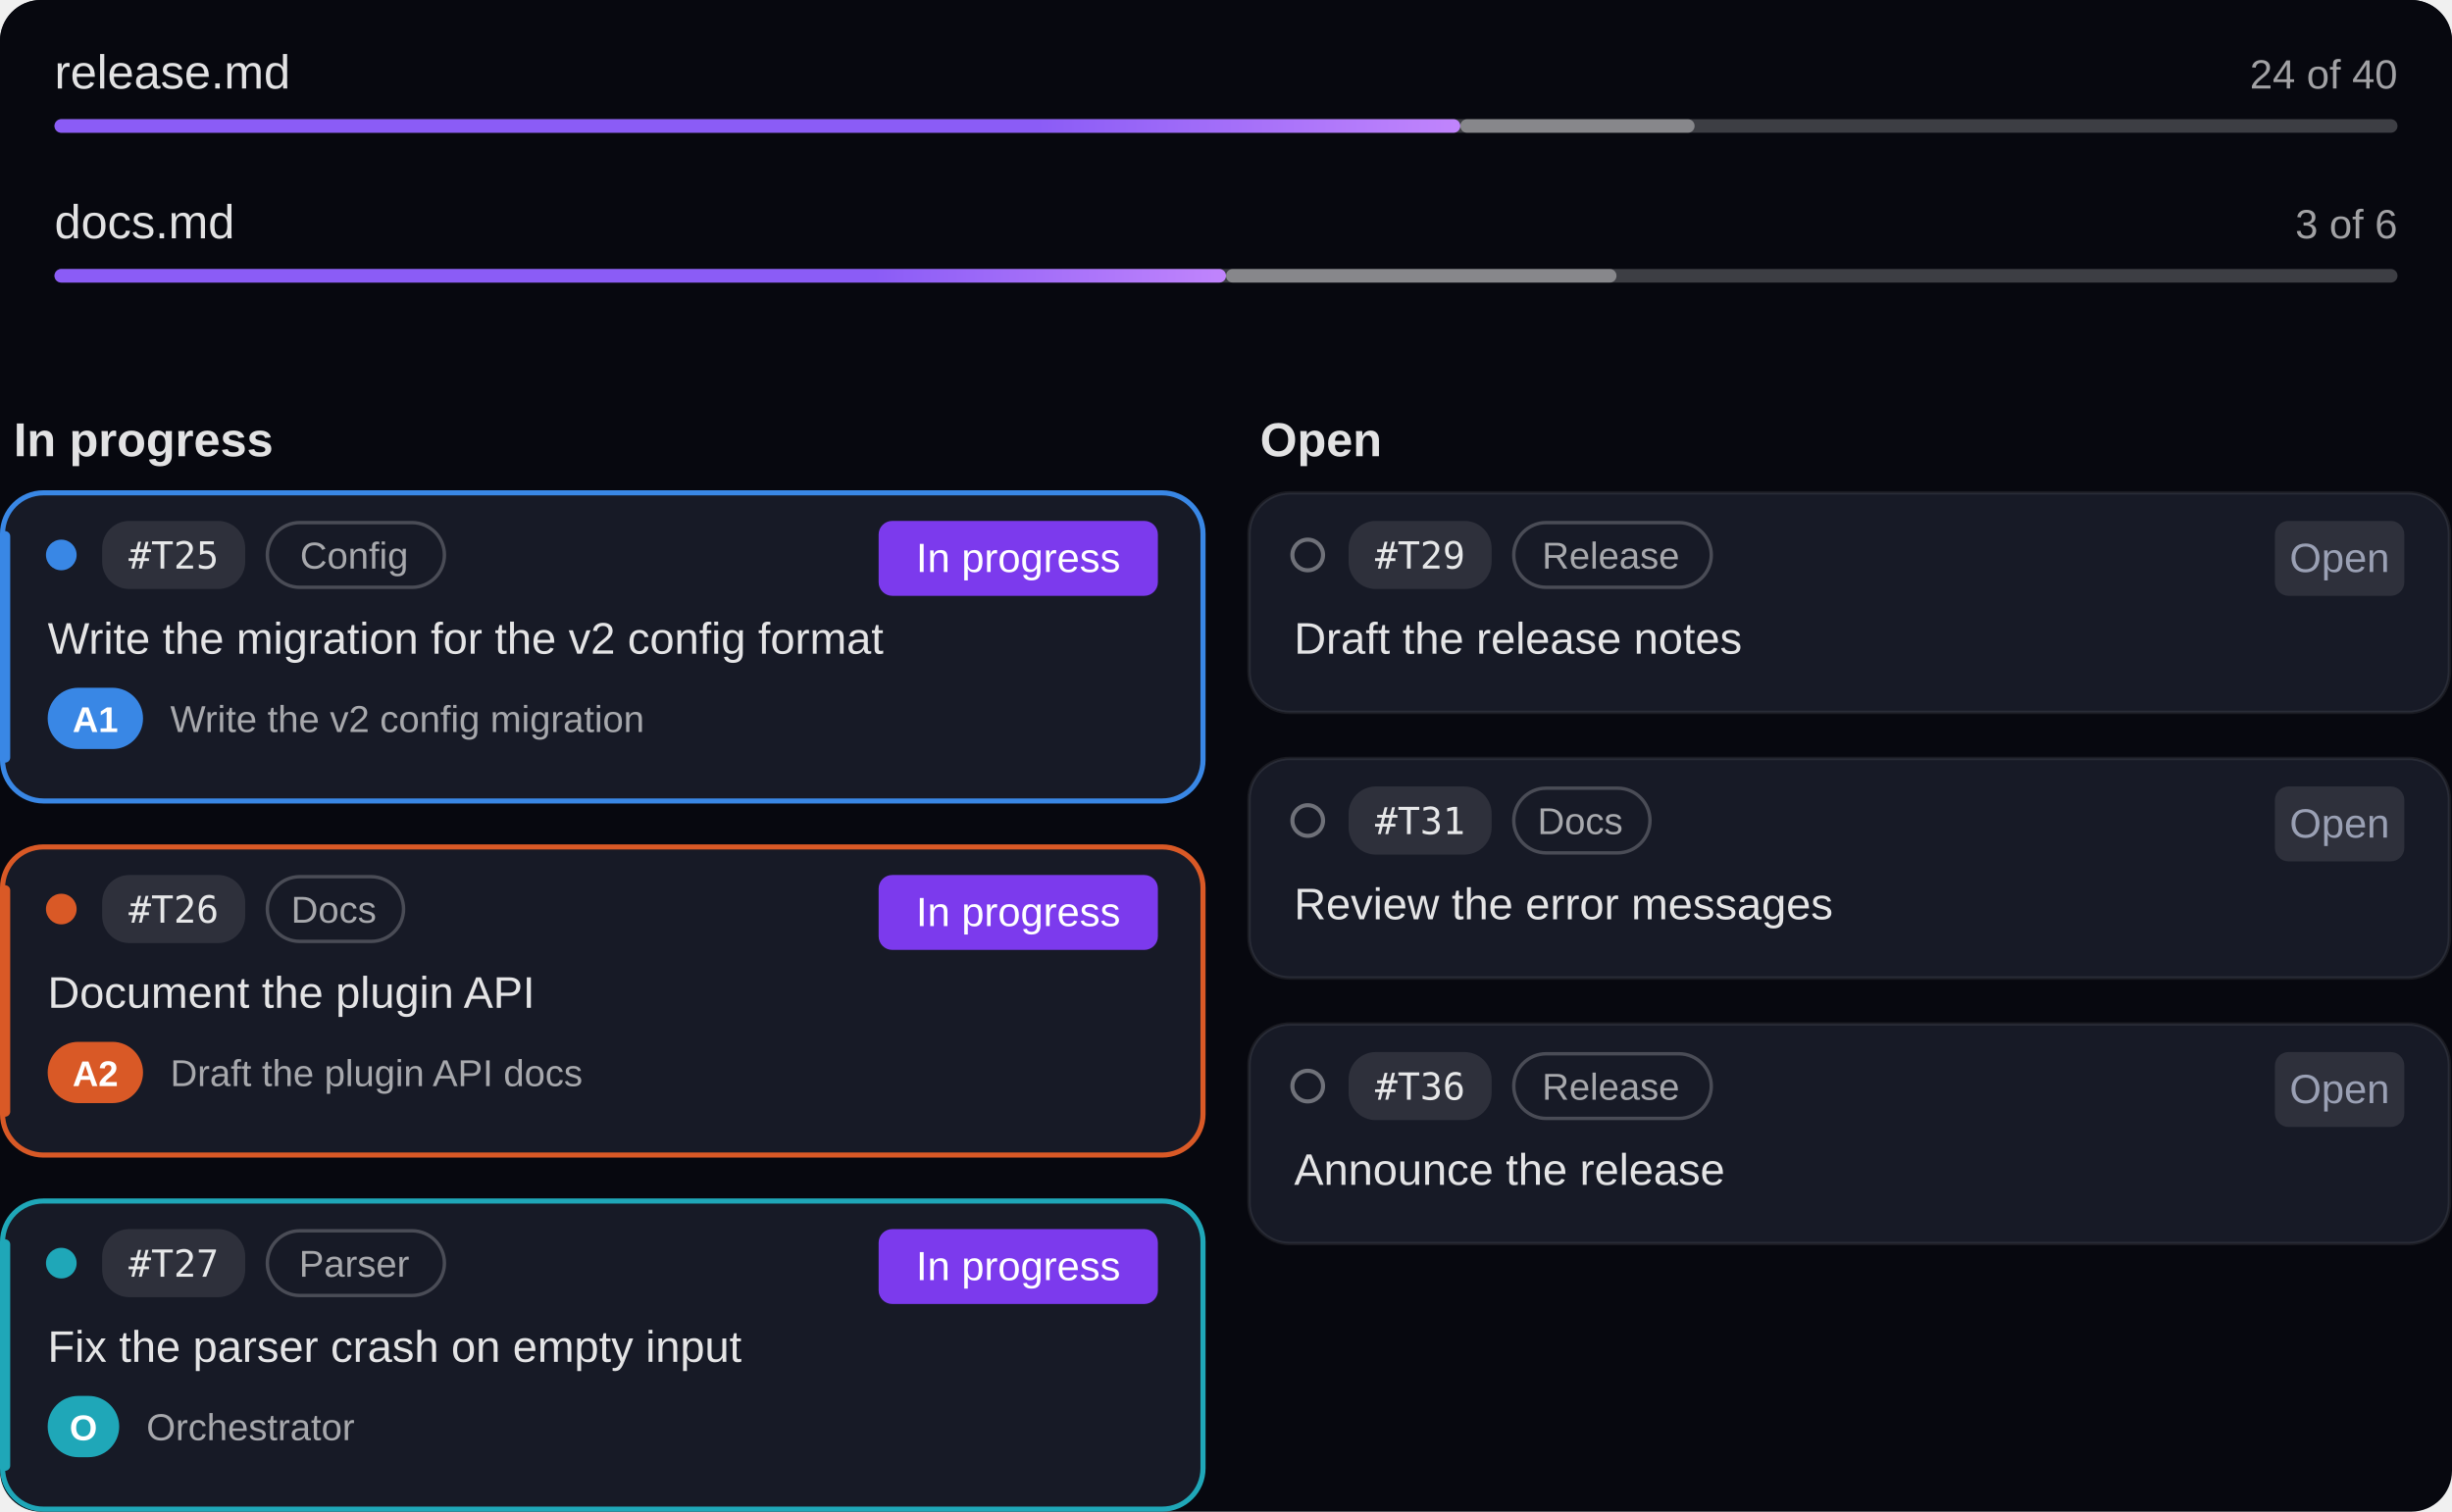
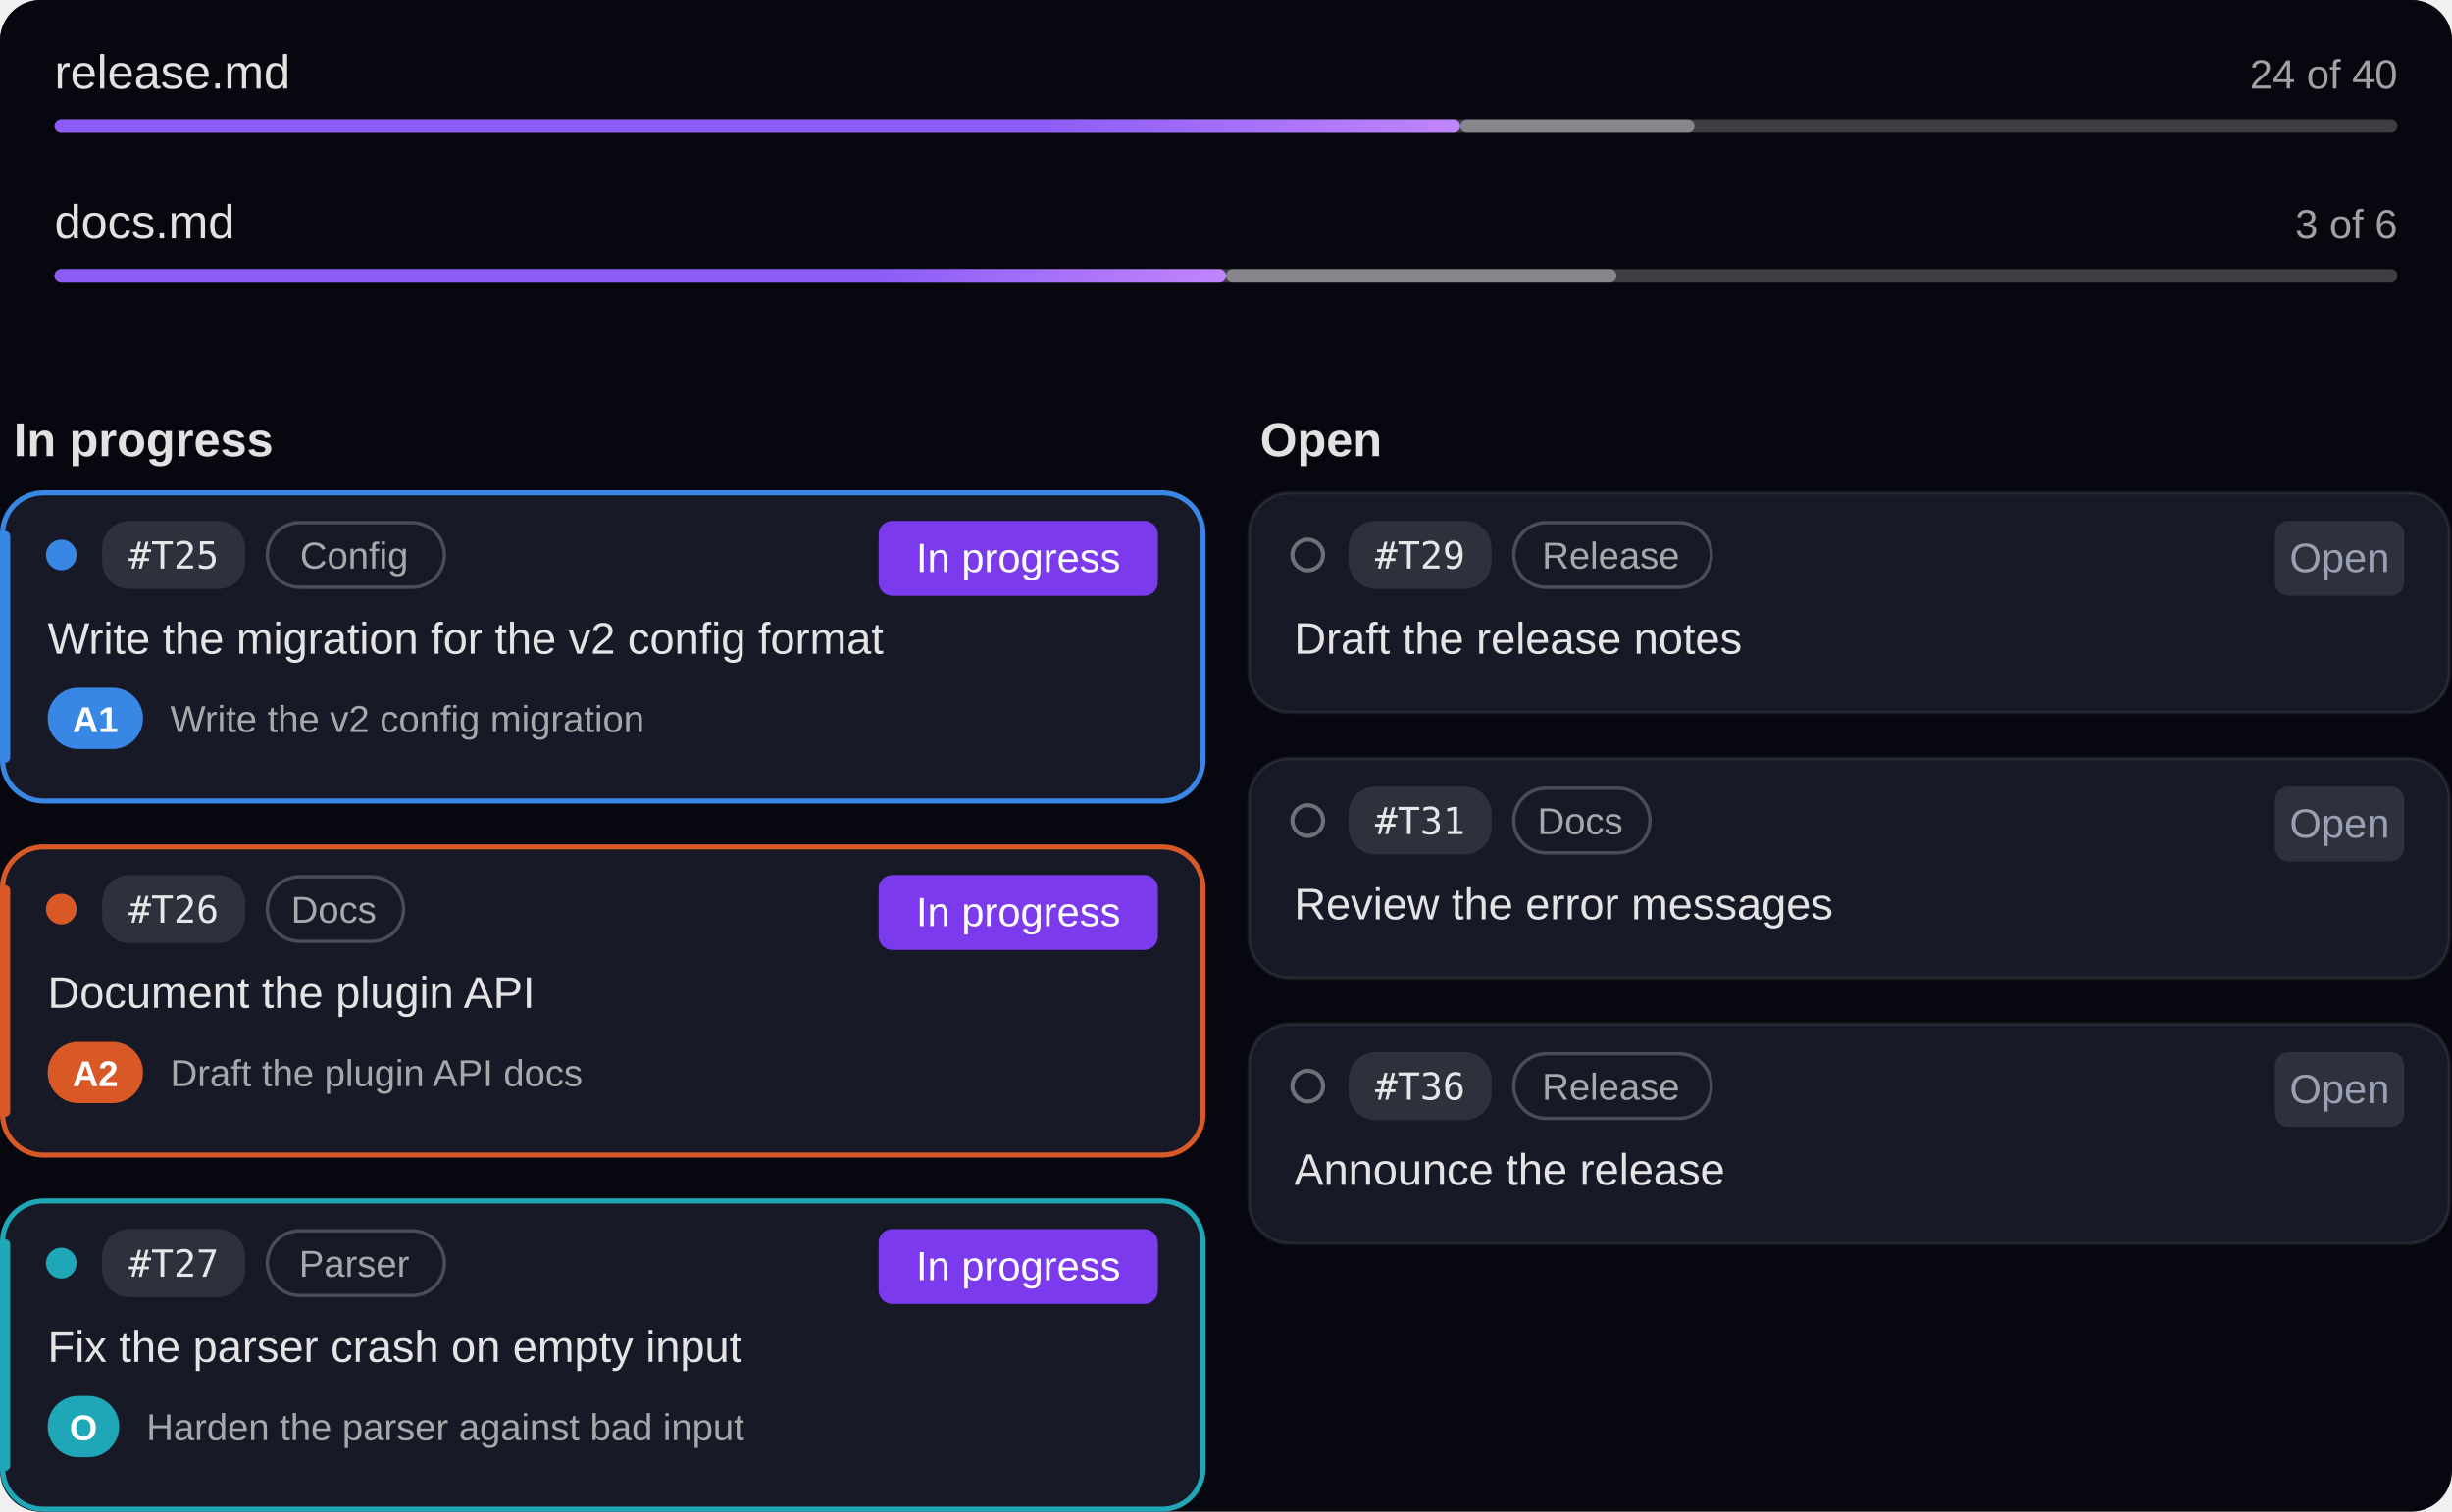
<svg xmlns="http://www.w3.org/2000/svg" width="720" height="444" viewBox="0 0 720 444">
  <rect width="720" height="444" rx="12" fill="#07080F" />
  <svg x="0" y="0" width="720" height="104" viewBox="0 0 720 104" role="img" aria-label="release.md: 24 of 40 done; docs.md: 3 of 6 done">
    <defs>
      <linearGradient id="progress" x1="0" x2="1">
        <stop offset="0.7" stop-color="#8B5CF6" />
        <stop offset="1" stop-color="#C084FC" />
      </linearGradient>
    </defs>
    <style>
text{font-family:"Instrument Sans","Helvetica Neue",Arial,sans-serif;font-variant-numeric:tabular-nums;-webkit-font-smoothing:antialiased}
.mono{font-family:"Fragment Mono",ui-monospace,Menlo,monospace}
.blink{animation:blink 1.2s steps(1,end) infinite}
@keyframes blink{50%{opacity:.25}}
.pulse{animation:pulse 1.2s cubic-bezier(0,0,.2,1) infinite;transform-box:fill-box;transform-origin:center}
@keyframes pulse{0%{opacity:.6;transform:scale(1)}100%{opacity:0;transform:scale(2.4)}}
@media (prefers-reduced-motion:reduce){.blink,.pulse{animation:none}.pulse{opacity:0}}
@media (prefers-color-scheme:light){[fill="#07080F"]{fill:#FFFFFF}[stroke="#07080F"]{stroke:#FFFFFF}[fill="rgba(255,255,255,.88)"]{fill:#10131C}[fill="rgba(255,255,255,.62)"]{fill:#5A6072}[fill="rgba(255,255,255,.38)"]{fill:rgba(16,19,28,.45)}[stroke="rgba(255,255,255,.38)"]{stroke:rgba(16,19,28,.45)}[fill="rgba(255,255,255,.22)"]{fill:rgba(16,19,28,.12)}[stroke="rgba(255,255,255,.22)"]{stroke:rgba(16,19,28,.12)}[stroke="rgba(255,255,255,.08)"]{stroke:rgba(16,19,28,.08)}[fill="rgba(255,255,255,.1)"]{fill:rgba(16,19,28,.06)}[stroke="rgba(255,255,255,.6)"]{stroke:rgba(16,19,28,.35)}[fill="#171A26"]{fill:#F1F3F8}[fill="#1E2233"]{fill:#E1E4EE}[fill="#10303B"]{fill:#DDF6FB}[fill="#9AA0B4"]{fill:#6B7186}[stroke="#FFFFFF"]{stroke:#10131C}[stroke="#9AA0B4"]{stroke:#6B7186}[fill="#FB923C"]{fill:#B83C0B}[fill="rgba(251,146,60,.16)"]{fill:#FFEDE3}[fill="#34D399"]{fill:#047857}[fill="#22D3EE"]{fill:#0E7490}rect[fill="#07080F"]{stroke:rgba(16,19,28,.12);stroke-width:2}}

</style>
    <rect width="720" height="104" rx="12" fill="#07080F" />
    <text x="16" y="26" fill="rgba(255,255,255,.88)" font-size="14" font-weight="500">release.md</text>
    <text x="704" y="26" text-anchor="end" fill="rgba(255,255,255,.62)" font-size="12">24 of 40</text>
    <rect x="16" y="35" width="688" height="4" rx="2" fill="rgba(255,255,255,.22)" />
    <rect x="428.8" y="35" width="68.8" height="4" rx="2" fill="rgba(255,255,255,.38)" />
    <rect x="16" y="35" width="412.8" height="4" rx="2" fill="url(#progress)" />
    <text x="16" y="70" fill="rgba(255,255,255,.88)" font-size="14" font-weight="500">docs.md</text>
    <text x="704" y="70" text-anchor="end" fill="rgba(255,255,255,.62)" font-size="12">3 of 6</text>
    <rect x="16" y="79" width="688" height="4" rx="2" fill="rgba(255,255,255,.22)" />
    <rect x="360" y="79" width="114.667" height="4" rx="2" fill="rgba(255,255,255,.38)" />
    <rect x="16" y="79" width="344" height="4" rx="2" fill="url(#progress)" />
  </svg>
  <text x="4" y="134" font-family="&quot;Instrument Sans&quot;,&quot;Helvetica Neue&quot;,Arial,sans-serif" font-size="14" font-weight="600" fill="rgba(255,255,255,.88)">In progress</text>
  <svg x="0" y="144" width="354" height="92" viewBox="0 0 354 92" role="img" aria-label="In progress: Write the migration for the v2 config format">
    <style>
text{font-family:"Instrument Sans","Helvetica Neue",Arial,sans-serif;font-variant-numeric:tabular-nums;-webkit-font-smoothing:antialiased}
.mono{font-family:"Fragment Mono",ui-monospace,Menlo,monospace}
@media (prefers-color-scheme:light){[fill="#07080F"]{fill:#FFFFFF}[stroke="#07080F"]{stroke:#FFFFFF}[fill="rgba(255,255,255,.88)"]{fill:#10131C}[fill="rgba(255,255,255,.62)"]{fill:#5A6072}[fill="rgba(255,255,255,.38)"]{fill:rgba(16,19,28,.45)}[stroke="rgba(255,255,255,.38)"]{stroke:rgba(16,19,28,.45)}[fill="rgba(255,255,255,.22)"]{fill:rgba(16,19,28,.12)}[stroke="rgba(255,255,255,.22)"]{stroke:rgba(16,19,28,.12)}[stroke="rgba(255,255,255,.08)"]{stroke:rgba(16,19,28,.08)}[fill="rgba(255,255,255,.1)"]{fill:rgba(16,19,28,.06)}[stroke="rgba(255,255,255,.6)"]{stroke:rgba(16,19,28,.35)}[fill="#171A26"]{fill:#F1F3F8}[fill="#1E2233"]{fill:#E1E4EE}[fill="#10303B"]{fill:#DDF6FB}[fill="#9AA0B4"]{fill:#6B7186}[stroke="#FFFFFF"]{stroke:#10131C}[stroke="#9AA0B4"]{stroke:#6B7186}[fill="#FB923C"]{fill:#B83C0B}[fill="rgba(251,146,60,.16)"]{fill:#FFEDE3}[fill="#34D399"]{fill:#047857}[fill="#22D3EE"]{fill:#0E7490}rect[fill="#07080F"]{stroke:rgba(16,19,28,.12);stroke-width:2}}
.c5k0{animation:c5k0 1.2s steps(1,end) infinite}@keyframes c5k0{0.00%{fill:#3987e5;opacity:1}50.00%{fill:#3987e5;opacity:.25}}
@media (prefers-reduced-motion:reduce){.c5k0{animation:none}}
</style>
    <rect x="0.75" y="0.75" width="352.5" height="90.5" rx="12" fill="#171A26" stroke="#3987e5" stroke-width="1.5" />
    <rect x="0" y="12" width="3" height="68" rx="1.5" fill="#3987e5" />
    <circle cx="18" cy="19" r="4.5" fill="#3987e5" class="c5k0" />
    <rect x="258" y="9" width="82" height="22" rx="4" fill="#7C3AED" />
    <text x="299" y="24" text-anchor="middle" fill="#FFFFFF" font-size="12" font-weight="500">In progress</text>
    <rect x="30" y="9" width="42" height="20" rx="8" fill="rgba(255,255,255,.1)" />
    <text x="51" y="23" text-anchor="middle" fill="rgba(255,255,255,.88)" font-size="11" class="mono">#T25</text>
    <rect x="78.5" y="9.5" width="52" height="19" rx="9.5" fill="none" stroke="rgba(255,255,255,.22)" />
    <text x="104" y="23" text-anchor="middle" fill="rgba(255,255,255,.62)" font-size="11" font-weight="500">Config</text>
    <text x="14" y="48" fill="rgba(255,255,255,.88)" font-size="13">
      <tspan x="14" dy="0">Write the migration for the v2 config format</tspan>
    </text>
    <rect x="14" y="58" width="28" height="18" rx="9" fill="#3987e5" />
    <text x="28" y="71" text-anchor="middle" fill="#FFFFFF" font-size="10.5" font-weight="700">A1</text>
    <text x="50" y="71" fill="rgba(255,255,255,.62)" font-size="11">Write the v2 config migration</text>
  </svg>
  <svg x="0" y="248" width="354" height="92" viewBox="0 0 354 92" role="img" aria-label="In progress: Document the plugin API">
    <style>
text{font-family:"Instrument Sans","Helvetica Neue",Arial,sans-serif;font-variant-numeric:tabular-nums;-webkit-font-smoothing:antialiased}
.mono{font-family:"Fragment Mono",ui-monospace,Menlo,monospace}
@media (prefers-color-scheme:light){[fill="#07080F"]{fill:#FFFFFF}[stroke="#07080F"]{stroke:#FFFFFF}[fill="rgba(255,255,255,.88)"]{fill:#10131C}[fill="rgba(255,255,255,.62)"]{fill:#5A6072}[fill="rgba(255,255,255,.38)"]{fill:rgba(16,19,28,.45)}[stroke="rgba(255,255,255,.38)"]{stroke:rgba(16,19,28,.45)}[fill="rgba(255,255,255,.22)"]{fill:rgba(16,19,28,.12)}[stroke="rgba(255,255,255,.22)"]{stroke:rgba(16,19,28,.12)}[stroke="rgba(255,255,255,.08)"]{stroke:rgba(16,19,28,.08)}[fill="rgba(255,255,255,.1)"]{fill:rgba(16,19,28,.06)}[stroke="rgba(255,255,255,.6)"]{stroke:rgba(16,19,28,.35)}[fill="#171A26"]{fill:#F1F3F8}[fill="#1E2233"]{fill:#E1E4EE}[fill="#10303B"]{fill:#DDF6FB}[fill="#9AA0B4"]{fill:#6B7186}[stroke="#FFFFFF"]{stroke:#10131C}[stroke="#9AA0B4"]{stroke:#6B7186}[fill="#FB923C"]{fill:#B83C0B}[fill="rgba(251,146,60,.16)"]{fill:#FFEDE3}[fill="#34D399"]{fill:#047857}[fill="#22D3EE"]{fill:#0E7490}rect[fill="#07080F"]{stroke:rgba(16,19,28,.12);stroke-width:2}}
.c6k0{animation:c6k0 1.2s steps(1,end) infinite}@keyframes c6k0{0.00%{fill:#d95926;opacity:1}50.00%{fill:#d95926;opacity:.25}}
@media (prefers-reduced-motion:reduce){.c6k0{animation:none}}
</style>
    <rect x="0.75" y="0.75" width="352.5" height="90.5" rx="12" fill="#171A26" stroke="#d95926" stroke-width="1.5" />
    <rect x="0" y="12" width="3" height="68" rx="1.5" fill="#d95926" />
    <circle cx="18" cy="19" r="4.5" fill="#d95926" class="c6k0" />
    <rect x="258" y="9" width="82" height="22" rx="4" fill="#7C3AED" />
    <text x="299" y="24" text-anchor="middle" fill="#FFFFFF" font-size="12" font-weight="500">In progress</text>
    <rect x="30" y="9" width="42" height="20" rx="8" fill="rgba(255,255,255,.1)" />
    <text x="51" y="23" text-anchor="middle" fill="rgba(255,255,255,.88)" font-size="11" class="mono">#T26</text>
    <rect x="78.5" y="9.5" width="40" height="19" rx="9.5" fill="none" stroke="rgba(255,255,255,.22)" />
    <text x="98" y="23" text-anchor="middle" fill="rgba(255,255,255,.62)" font-size="11" font-weight="500">Docs</text>
    <text x="14" y="48" fill="rgba(255,255,255,.88)" font-size="13">
      <tspan x="14" dy="0">Document the plugin API</tspan>
    </text>
    <rect x="14" y="58" width="28" height="18" rx="9" fill="#d95926" />
    <text x="28" y="71" text-anchor="middle" fill="#FFFFFF" font-size="10.5" font-weight="700">A2</text>
    <text x="50" y="71" fill="rgba(255,255,255,.62)" font-size="11">Draft the plugin API docs</text>
  </svg>
  <svg x="0" y="352" width="354" height="92" viewBox="0 0 354 92" role="img" aria-label="In progress: Fix the parser crash on empty input">
    <style>
text{font-family:"Instrument Sans","Helvetica Neue",Arial,sans-serif;font-variant-numeric:tabular-nums;-webkit-font-smoothing:antialiased}
.mono{font-family:"Fragment Mono",ui-monospace,Menlo,monospace}
@media (prefers-color-scheme:light){[fill="#07080F"]{fill:#FFFFFF}[stroke="#07080F"]{stroke:#FFFFFF}[fill="rgba(255,255,255,.88)"]{fill:#10131C}[fill="rgba(255,255,255,.62)"]{fill:#5A6072}[fill="rgba(255,255,255,.38)"]{fill:rgba(16,19,28,.45)}[stroke="rgba(255,255,255,.38)"]{stroke:rgba(16,19,28,.45)}[fill="rgba(255,255,255,.22)"]{fill:rgba(16,19,28,.12)}[stroke="rgba(255,255,255,.22)"]{stroke:rgba(16,19,28,.12)}[stroke="rgba(255,255,255,.08)"]{stroke:rgba(16,19,28,.08)}[fill="rgba(255,255,255,.1)"]{fill:rgba(16,19,28,.06)}[stroke="rgba(255,255,255,.6)"]{stroke:rgba(16,19,28,.35)}[fill="#171A26"]{fill:#F1F3F8}[fill="#1E2233"]{fill:#E1E4EE}[fill="#10303B"]{fill:#DDF6FB}[fill="#9AA0B4"]{fill:#6B7186}[stroke="#FFFFFF"]{stroke:#10131C}[stroke="#9AA0B4"]{stroke:#6B7186}[fill="#FB923C"]{fill:#B83C0B}[fill="rgba(251,146,60,.16)"]{fill:#FFEDE3}[fill="#34D399"]{fill:#047857}[fill="#22D3EE"]{fill:#0E7490}rect[fill="#07080F"]{stroke:rgba(16,19,28,.12);stroke-width:2}}
.c7k0{animation:c7k0 1.2s steps(1,end) infinite}@keyframes c7k0{0.00%{fill:#1fa7b8;opacity:1}50.00%{fill:#1fa7b8;opacity:.25}}
@media (prefers-reduced-motion:reduce){.c7k0{animation:none}}
</style>
    <rect x="0.75" y="0.75" width="352.5" height="90.5" rx="12" fill="#171A26" stroke="#1fa7b8" stroke-width="1.5" />
    <rect x="0" y="12" width="3" height="68" rx="1.5" fill="#1fa7b8" />
    <circle cx="18" cy="19" r="4.5" fill="#1fa7b8" class="c7k0" />
    <rect x="258" y="9" width="82" height="22" rx="4" fill="#7C3AED" />
    <text x="299" y="24" text-anchor="middle" fill="#FFFFFF" font-size="12" font-weight="500">In progress</text>
    <rect x="30" y="9" width="42" height="20" rx="8" fill="rgba(255,255,255,.1)" />
    <text x="51" y="23" text-anchor="middle" fill="rgba(255,255,255,.88)" font-size="11" class="mono">#T27</text>
    <rect x="78.5" y="9.5" width="52" height="19" rx="9.5" fill="none" stroke="rgba(255,255,255,.22)" />
    <text x="104" y="23" text-anchor="middle" fill="rgba(255,255,255,.62)" font-size="11" font-weight="500">Parser</text>
    <text x="14" y="48" fill="rgba(255,255,255,.88)" font-size="13">
      <tspan x="14" dy="0">Fix the parser crash on empty input</tspan>
    </text>
    <rect x="14" y="58" width="21" height="18" rx="9" fill="#1fa7b8" />
    <text x="24.5" y="71" text-anchor="middle" fill="#FFFFFF" font-size="10.5" font-weight="700">O</text>
-     <text x="43" y="71" fill="rgba(255,255,255,.62)" font-size="11">Orchestrator</text>
+     <text x="43" y="71" fill="rgba(255,255,255,.62)" font-size="11">Harden the parser against bad input</text>
  </svg>
  <text x="370" y="134" font-family="&quot;Instrument Sans&quot;,&quot;Helvetica Neue&quot;,Arial,sans-serif" font-size="14" font-weight="600" fill="rgba(255,255,255,.88)">Open</text>
  <svg x="366" y="144" width="354" height="66" viewBox="0 0 354 66" role="img" aria-label="Open: Draft the release notes">
    <style>
text{font-family:"Instrument Sans","Helvetica Neue",Arial,sans-serif;font-variant-numeric:tabular-nums;-webkit-font-smoothing:antialiased}
.mono{font-family:"Fragment Mono",ui-monospace,Menlo,monospace}
@media (prefers-color-scheme:light){[fill="#07080F"]{fill:#FFFFFF}[stroke="#07080F"]{stroke:#FFFFFF}[fill="rgba(255,255,255,.88)"]{fill:#10131C}[fill="rgba(255,255,255,.62)"]{fill:#5A6072}[fill="rgba(255,255,255,.38)"]{fill:rgba(16,19,28,.45)}[stroke="rgba(255,255,255,.38)"]{stroke:rgba(16,19,28,.45)}[fill="rgba(255,255,255,.22)"]{fill:rgba(16,19,28,.12)}[stroke="rgba(255,255,255,.22)"]{stroke:rgba(16,19,28,.12)}[stroke="rgba(255,255,255,.08)"]{stroke:rgba(16,19,28,.08)}[fill="rgba(255,255,255,.1)"]{fill:rgba(16,19,28,.06)}[stroke="rgba(255,255,255,.6)"]{stroke:rgba(16,19,28,.35)}[fill="#171A26"]{fill:#F1F3F8}[fill="#1E2233"]{fill:#E1E4EE}[fill="#10303B"]{fill:#DDF6FB}[fill="#9AA0B4"]{fill:#6B7186}[stroke="#FFFFFF"]{stroke:#10131C}[stroke="#9AA0B4"]{stroke:#6B7186}[fill="#FB923C"]{fill:#B83C0B}[fill="rgba(251,146,60,.16)"]{fill:#FFEDE3}[fill="#34D399"]{fill:#047857}[fill="#22D3EE"]{fill:#0E7490}rect[fill="#07080F"]{stroke:rgba(16,19,28,.12);stroke-width:2}}

</style>
    <rect x="0.75" y="0.75" width="352.5" height="64.5" rx="12" fill="#171A26" stroke="rgba(255,255,255,.08)" stroke-width="1" />
    <circle cx="18" cy="19" r="4.5" fill="none" stroke="rgba(255,255,255,.38)" stroke-width="1.2" />
    <rect x="302" y="9" width="38" height="22" rx="4" fill="rgba(255,255,255,.1)" />
    <text x="321" y="24" text-anchor="middle" fill="#9AA0B4" font-size="12" font-weight="500">Open</text>
    <rect x="30" y="9" width="42" height="20" rx="8" fill="rgba(255,255,255,.1)" />
    <text x="51" y="23" text-anchor="middle" fill="rgba(255,255,255,.88)" font-size="11" class="mono">#T29</text>
    <rect x="78.5" y="9.5" width="58" height="19" rx="9.5" fill="none" stroke="rgba(255,255,255,.22)" />
    <text x="107" y="23" text-anchor="middle" fill="rgba(255,255,255,.62)" font-size="11" font-weight="500">Release</text>
    <text x="14" y="48" fill="rgba(255,255,255,.88)" font-size="13">
      <tspan x="14" dy="0">Draft the release notes</tspan>
    </text>
  </svg>
  <svg x="366" y="222" width="354" height="66" viewBox="0 0 354 66" role="img" aria-label="Open: Review the error messages">
    <style>
text{font-family:"Instrument Sans","Helvetica Neue",Arial,sans-serif;font-variant-numeric:tabular-nums;-webkit-font-smoothing:antialiased}
.mono{font-family:"Fragment Mono",ui-monospace,Menlo,monospace}
@media (prefers-color-scheme:light){[fill="#07080F"]{fill:#FFFFFF}[stroke="#07080F"]{stroke:#FFFFFF}[fill="rgba(255,255,255,.88)"]{fill:#10131C}[fill="rgba(255,255,255,.62)"]{fill:#5A6072}[fill="rgba(255,255,255,.38)"]{fill:rgba(16,19,28,.45)}[stroke="rgba(255,255,255,.38)"]{stroke:rgba(16,19,28,.45)}[fill="rgba(255,255,255,.22)"]{fill:rgba(16,19,28,.12)}[stroke="rgba(255,255,255,.22)"]{stroke:rgba(16,19,28,.12)}[stroke="rgba(255,255,255,.08)"]{stroke:rgba(16,19,28,.08)}[fill="rgba(255,255,255,.1)"]{fill:rgba(16,19,28,.06)}[stroke="rgba(255,255,255,.6)"]{stroke:rgba(16,19,28,.35)}[fill="#171A26"]{fill:#F1F3F8}[fill="#1E2233"]{fill:#E1E4EE}[fill="#10303B"]{fill:#DDF6FB}[fill="#9AA0B4"]{fill:#6B7186}[stroke="#FFFFFF"]{stroke:#10131C}[stroke="#9AA0B4"]{stroke:#6B7186}[fill="#FB923C"]{fill:#B83C0B}[fill="rgba(251,146,60,.16)"]{fill:#FFEDE3}[fill="#34D399"]{fill:#047857}[fill="#22D3EE"]{fill:#0E7490}rect[fill="#07080F"]{stroke:rgba(16,19,28,.12);stroke-width:2}}

</style>
    <rect x="0.75" y="0.75" width="352.5" height="64.5" rx="12" fill="#171A26" stroke="rgba(255,255,255,.08)" stroke-width="1" />
    <circle cx="18" cy="19" r="4.5" fill="none" stroke="rgba(255,255,255,.38)" stroke-width="1.2" />
    <rect x="302" y="9" width="38" height="22" rx="4" fill="rgba(255,255,255,.1)" />
    <text x="321" y="24" text-anchor="middle" fill="#9AA0B4" font-size="12" font-weight="500">Open</text>
    <rect x="30" y="9" width="42" height="20" rx="8" fill="rgba(255,255,255,.1)" />
    <text x="51" y="23" text-anchor="middle" fill="rgba(255,255,255,.88)" font-size="11" class="mono">#T31</text>
    <rect x="78.5" y="9.5" width="40" height="19" rx="9.5" fill="none" stroke="rgba(255,255,255,.22)" />
    <text x="98" y="23" text-anchor="middle" fill="rgba(255,255,255,.62)" font-size="11" font-weight="500">Docs</text>
    <text x="14" y="48" fill="rgba(255,255,255,.88)" font-size="13">
      <tspan x="14" dy="0">Review the error messages</tspan>
    </text>
  </svg>
  <svg x="366" y="300" width="354" height="66" viewBox="0 0 354 66" role="img" aria-label="Open: Announce the release">
    <style>
text{font-family:"Instrument Sans","Helvetica Neue",Arial,sans-serif;font-variant-numeric:tabular-nums;-webkit-font-smoothing:antialiased}
.mono{font-family:"Fragment Mono",ui-monospace,Menlo,monospace}
@media (prefers-color-scheme:light){[fill="#07080F"]{fill:#FFFFFF}[stroke="#07080F"]{stroke:#FFFFFF}[fill="rgba(255,255,255,.88)"]{fill:#10131C}[fill="rgba(255,255,255,.62)"]{fill:#5A6072}[fill="rgba(255,255,255,.38)"]{fill:rgba(16,19,28,.45)}[stroke="rgba(255,255,255,.38)"]{stroke:rgba(16,19,28,.45)}[fill="rgba(255,255,255,.22)"]{fill:rgba(16,19,28,.12)}[stroke="rgba(255,255,255,.22)"]{stroke:rgba(16,19,28,.12)}[stroke="rgba(255,255,255,.08)"]{stroke:rgba(16,19,28,.08)}[fill="rgba(255,255,255,.1)"]{fill:rgba(16,19,28,.06)}[stroke="rgba(255,255,255,.6)"]{stroke:rgba(16,19,28,.35)}[fill="#171A26"]{fill:#F1F3F8}[fill="#1E2233"]{fill:#E1E4EE}[fill="#10303B"]{fill:#DDF6FB}[fill="#9AA0B4"]{fill:#6B7186}[stroke="#FFFFFF"]{stroke:#10131C}[stroke="#9AA0B4"]{stroke:#6B7186}[fill="#FB923C"]{fill:#B83C0B}[fill="rgba(251,146,60,.16)"]{fill:#FFEDE3}[fill="#34D399"]{fill:#047857}[fill="#22D3EE"]{fill:#0E7490}rect[fill="#07080F"]{stroke:rgba(16,19,28,.12);stroke-width:2}}

</style>
    <rect x="0.75" y="0.75" width="352.5" height="64.5" rx="12" fill="#171A26" stroke="rgba(255,255,255,.08)" stroke-width="1" />
    <circle cx="18" cy="19" r="4.5" fill="none" stroke="rgba(255,255,255,.38)" stroke-width="1.2" />
    <rect x="302" y="9" width="38" height="22" rx="4" fill="rgba(255,255,255,.1)" />
    <text x="321" y="24" text-anchor="middle" fill="#9AA0B4" font-size="12" font-weight="500">Open</text>
    <rect x="30" y="9" width="42" height="20" rx="8" fill="rgba(255,255,255,.1)" />
    <text x="51" y="23" text-anchor="middle" fill="rgba(255,255,255,.88)" font-size="11" class="mono">#T36</text>
    <rect x="78.5" y="9.5" width="58" height="19" rx="9.5" fill="none" stroke="rgba(255,255,255,.22)" />
    <text x="107" y="23" text-anchor="middle" fill="rgba(255,255,255,.62)" font-size="11" font-weight="500">Release</text>
    <text x="14" y="48" fill="rgba(255,255,255,.88)" font-size="13">
      <tspan x="14" dy="0">Announce the release</tspan>
    </text>
  </svg>
</svg>
